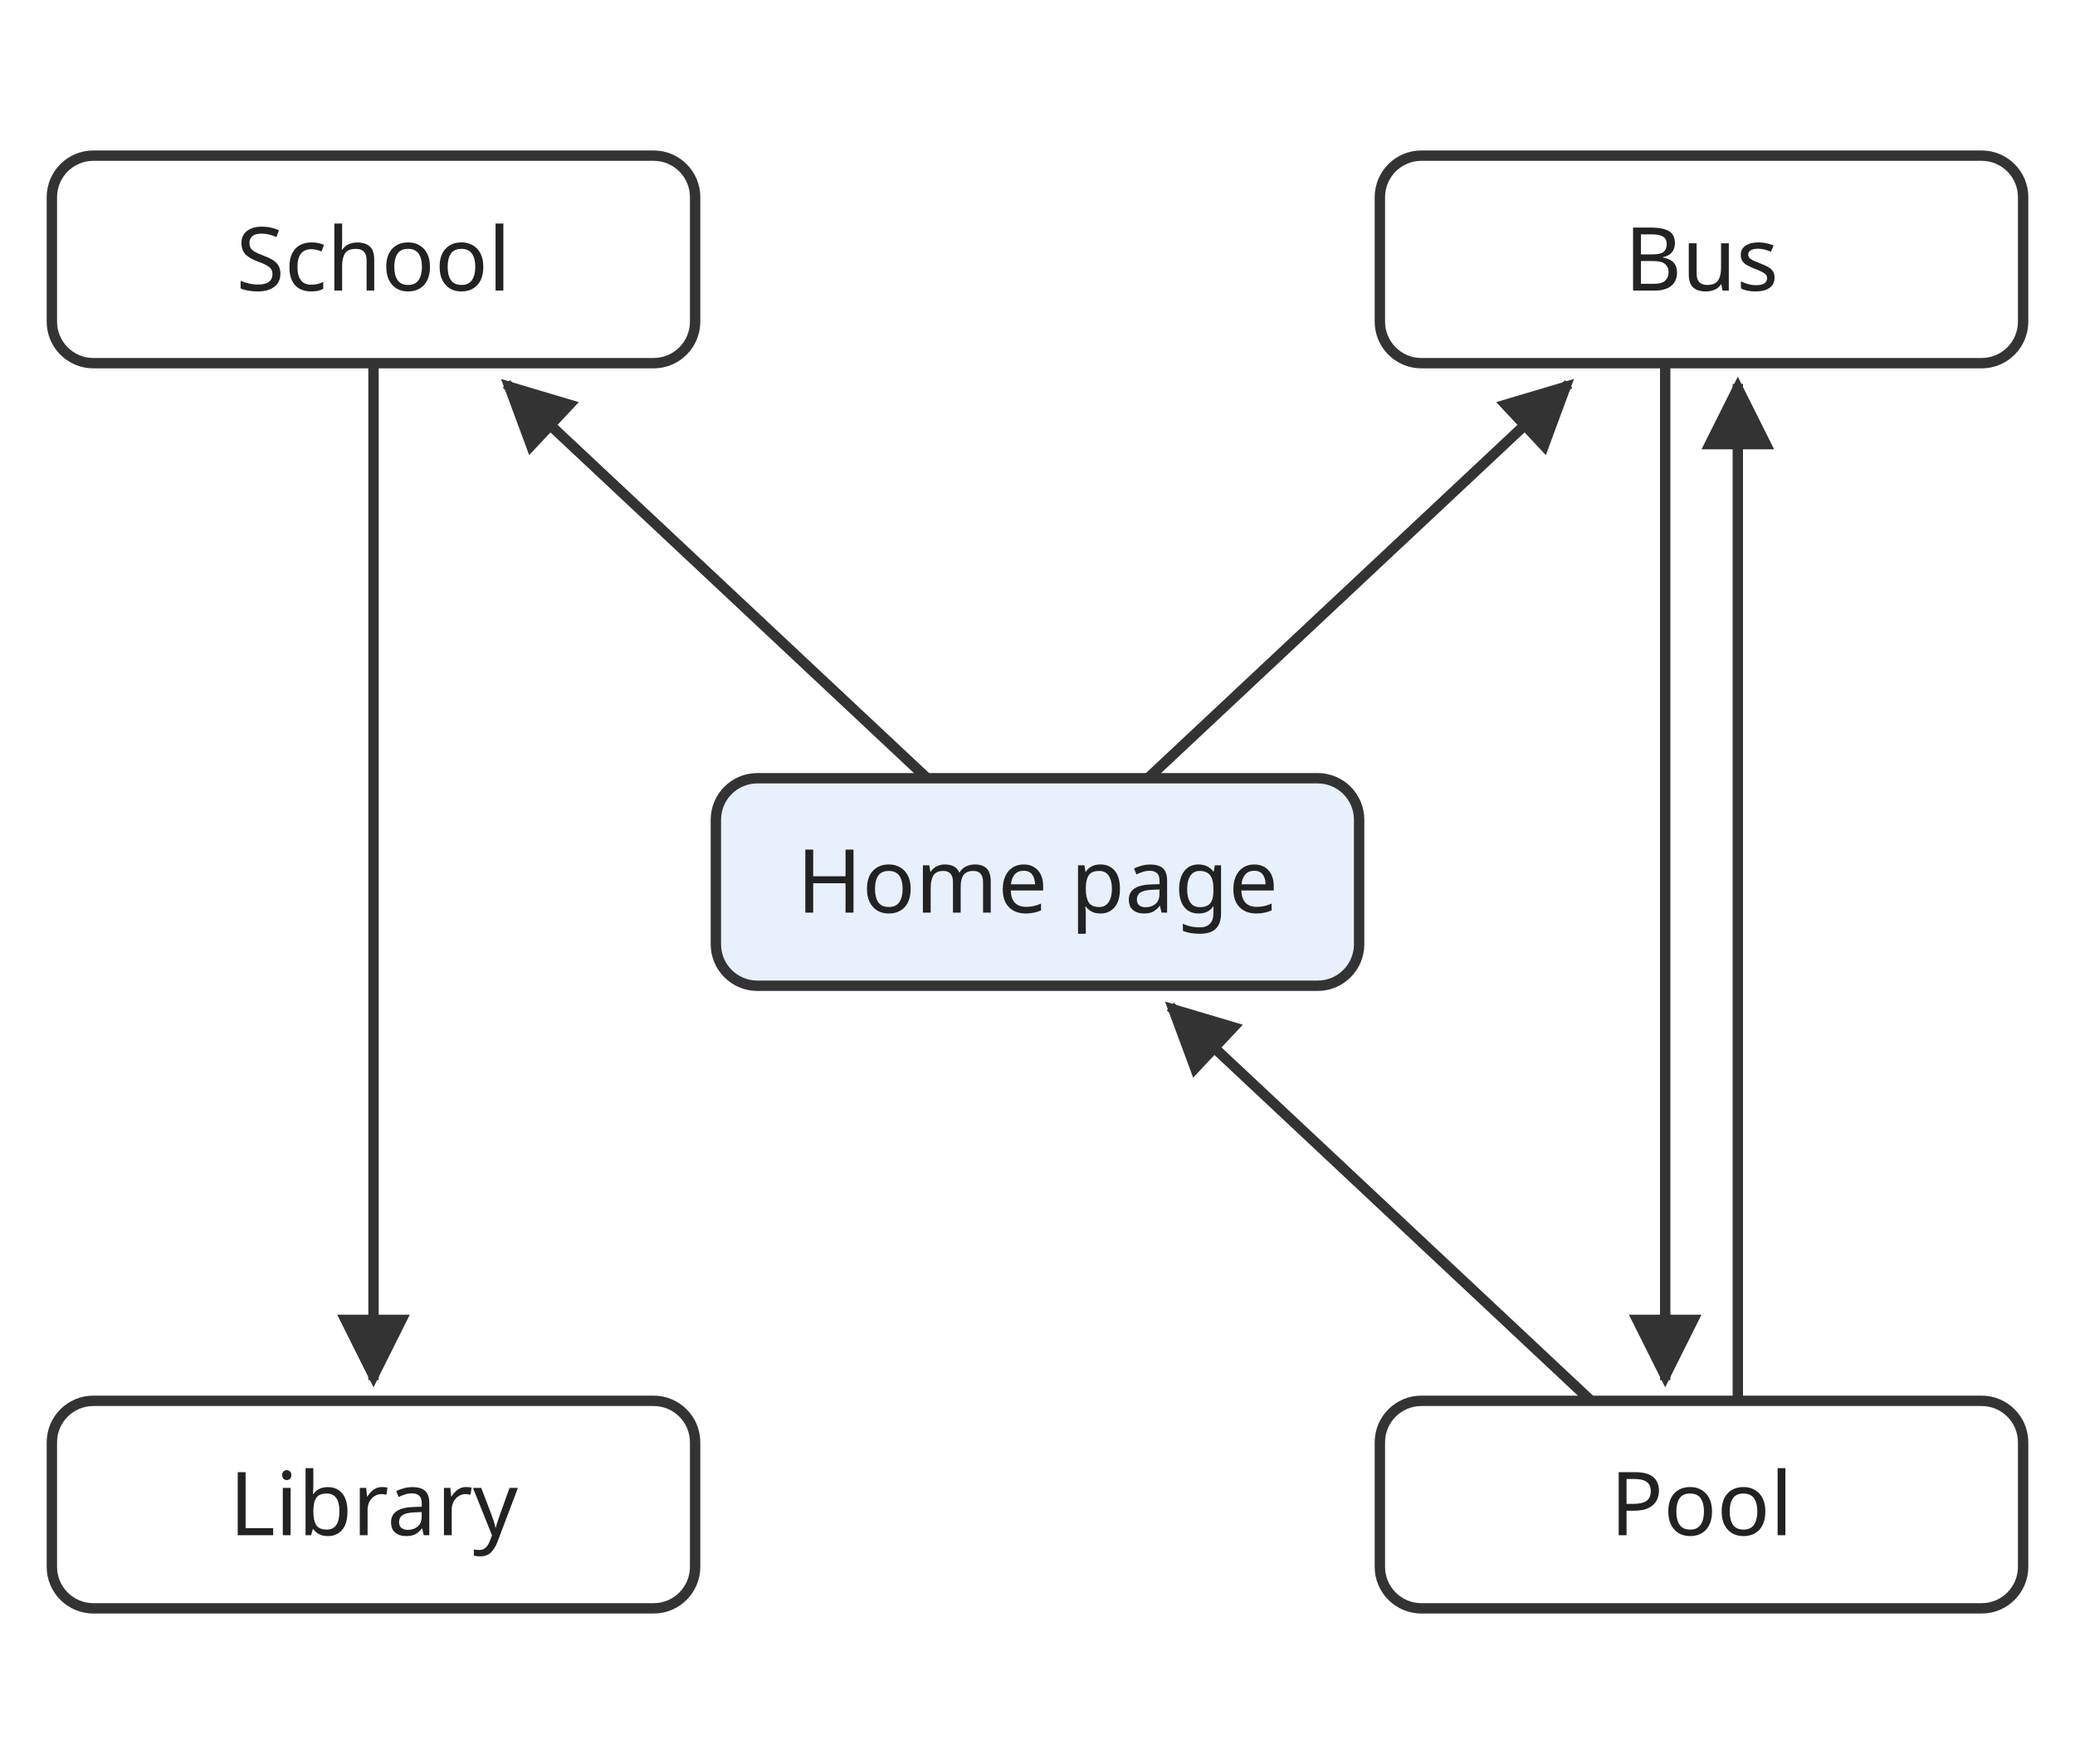
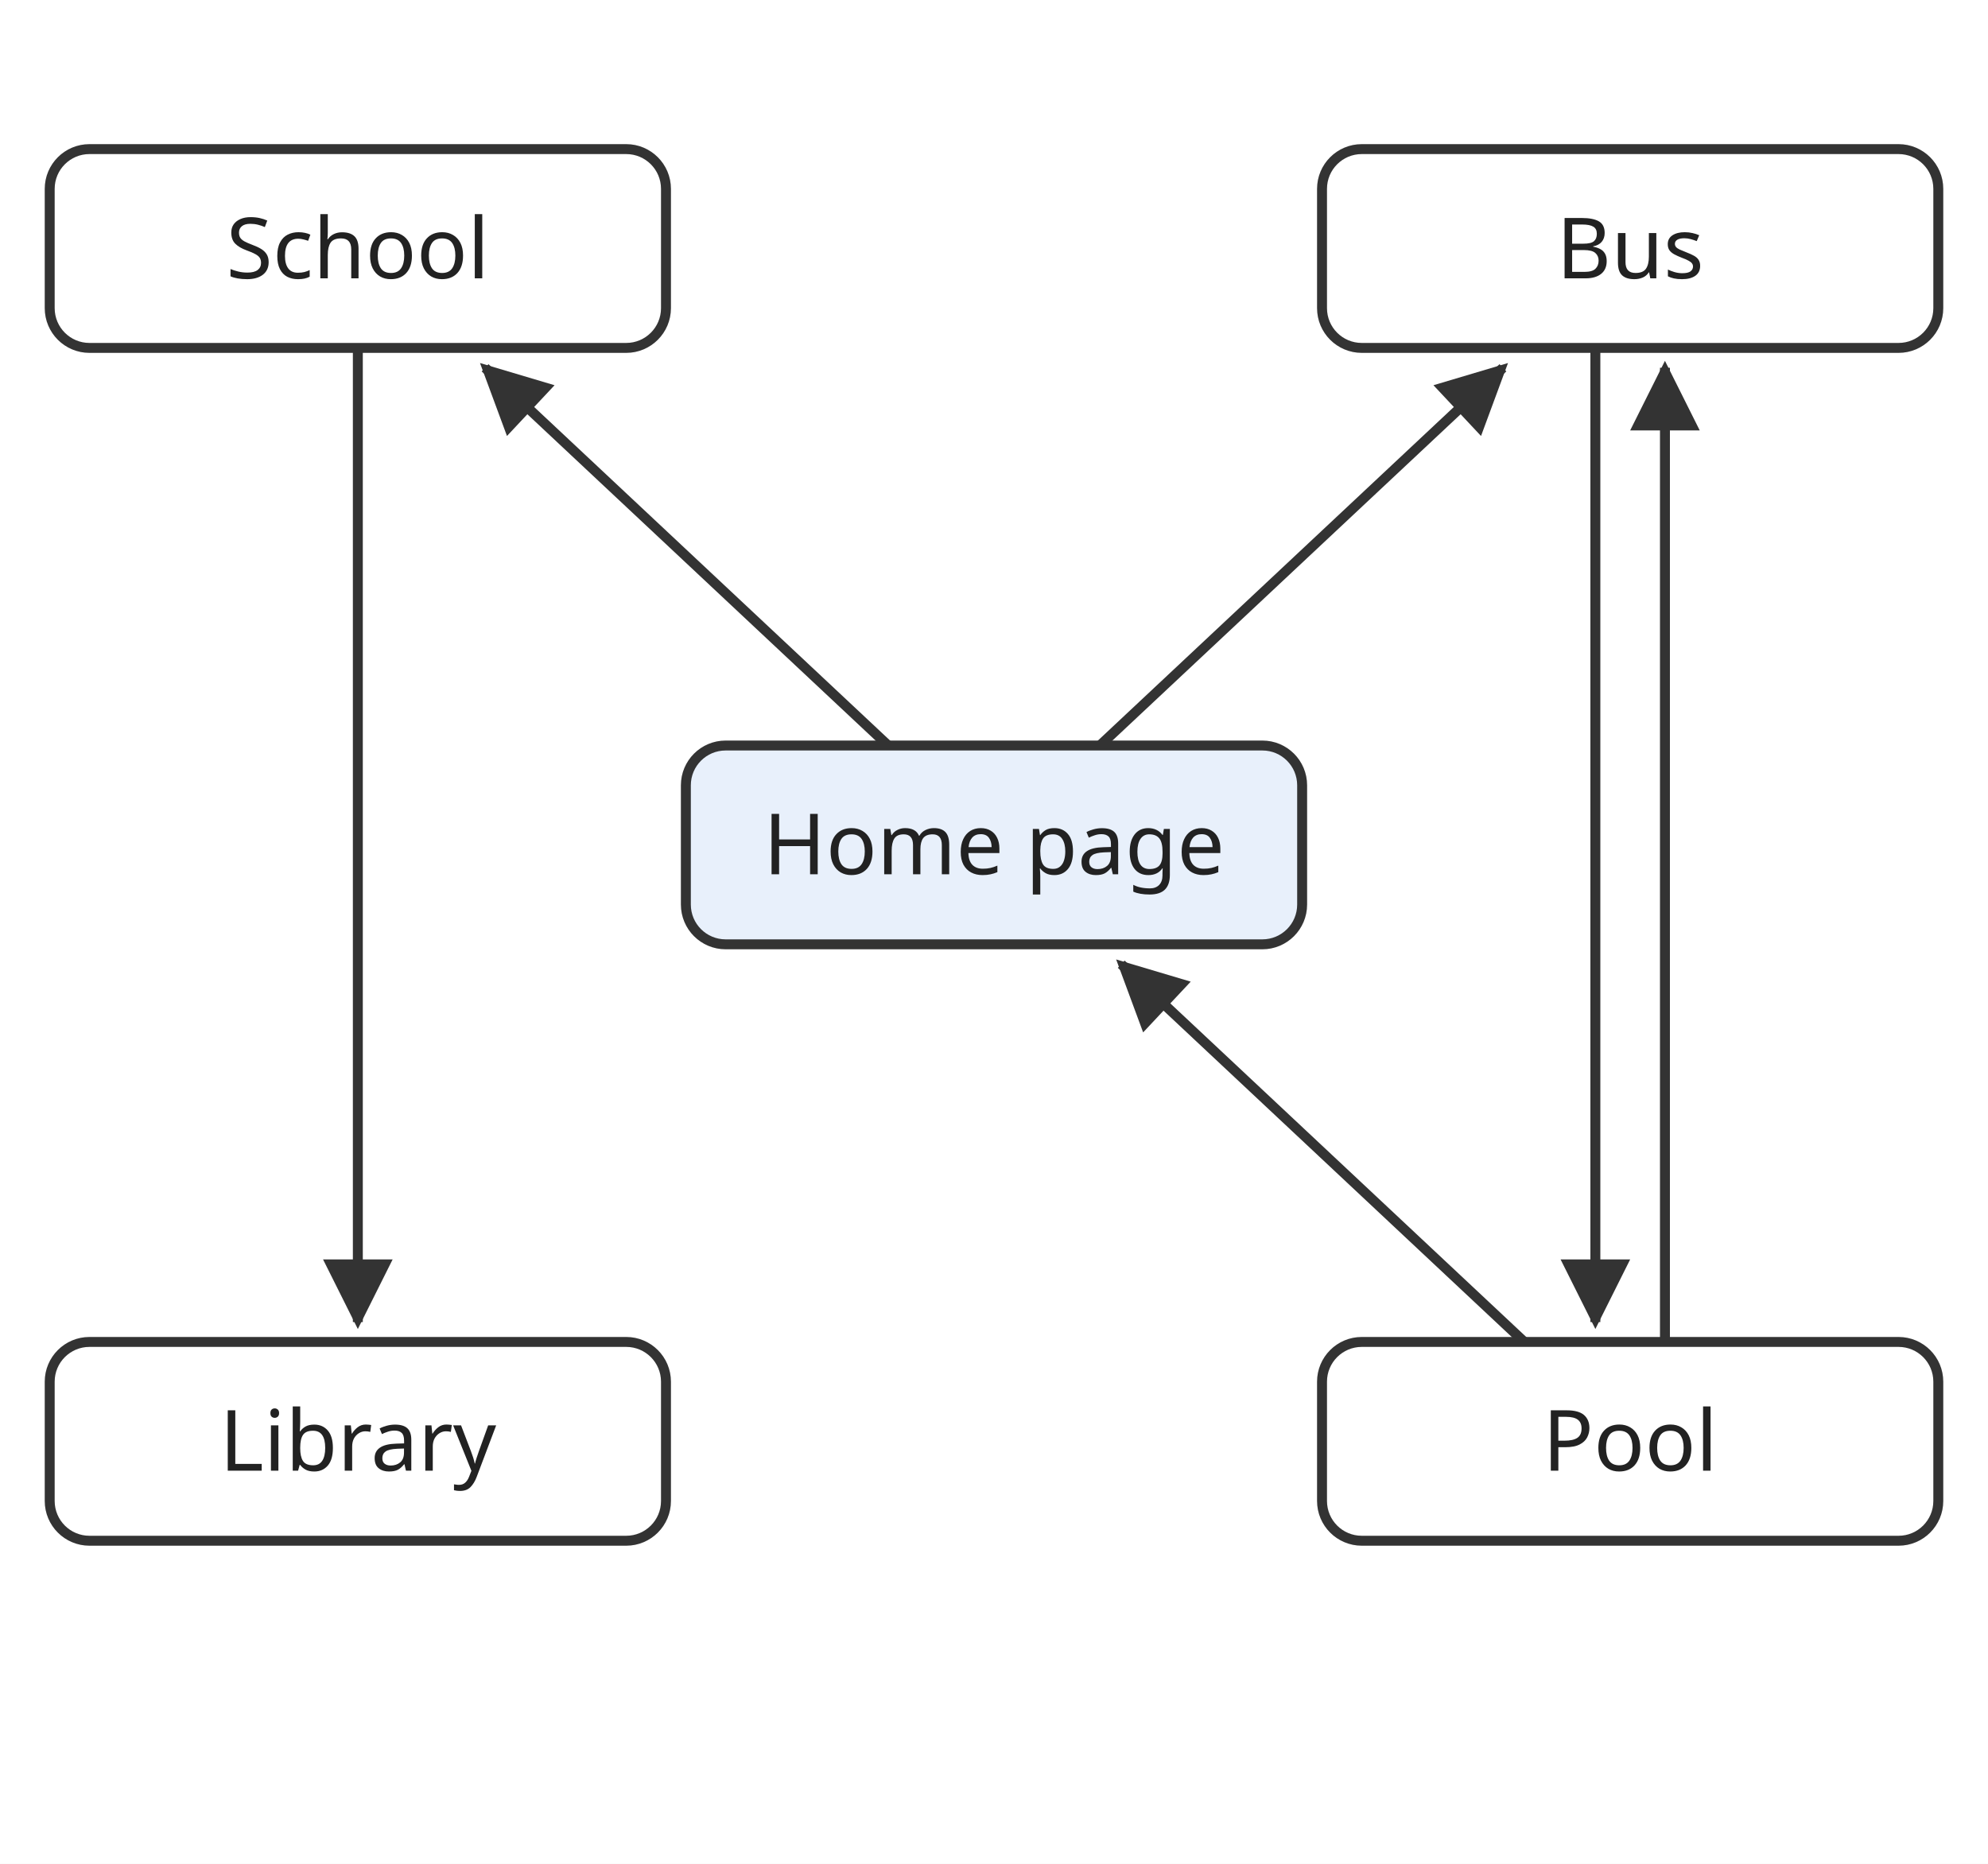
- <svg xmlns="http://www.w3.org/2000/svg" viewBox="0 0 400 340" role="img">
+ <svg xmlns="http://www.w3.org/2000/svg" viewBox="0 0 400 375" role="img">
  <defs>
    <marker id="pfeil" viewBox="0 0 10 10" refX="9" refY="5" markerWidth="7" markerHeight="7" orient="auto">
      <path d="M0 0 L10 5 L0 10 Z" fill="#333" />
    </marker>
  </defs>
-   <rect width="400" height="340" fill="#fff" />
+   <rect width="400" height="375" fill="#fff" />
  <line x1="178.7" y1="150.0" x2="97.6" y2="74.0" stroke="#333" stroke-width="2" marker-end="url(#pfeil)" />
  <line x1="221.3" y1="150.0" x2="302.4" y2="74.0" stroke="#333" stroke-width="2" marker-end="url(#pfeil)" />
  <line x1="72.0" y1="70.0" x2="72.0" y2="266.0" stroke="#333" stroke-width="2" marker-end="url(#pfeil)" />
  <line x1="321.0" y1="70.0" x2="321.0" y2="266.0" stroke="#333" stroke-width="2" marker-end="url(#pfeil)" />
  <line x1="306.7" y1="270.0" x2="225.6" y2="194.0" stroke="#333" stroke-width="2" marker-end="url(#pfeil)" />
  <line x1="335.0" y1="270.0" x2="335.0" y2="74.0" stroke="#333" stroke-width="2" marker-end="url(#pfeil)" />
  <rect x="138.0" y="150.0" width="124" height="40" rx="8" fill="#e8f0fb" stroke="#333" stroke-width="2" />
  <text x="200" y="175.9" text-anchor="middle" font-family="sans-serif" font-size="17" fill="#222">Home page</text>
  <rect x="10.0" y="30.0" width="124" height="40" rx="8" fill="#fff" stroke="#333" stroke-width="2" />
  <text x="72" y="56.0" text-anchor="middle" font-family="sans-serif" font-size="17" fill="#222">School</text>
  <rect x="266.0" y="30.0" width="124" height="40" rx="8" fill="#fff" stroke="#333" stroke-width="2" />
  <text x="328" y="56.0" text-anchor="middle" font-family="sans-serif" font-size="17" fill="#222">Bus</text>
  <rect x="10.0" y="270.0" width="124" height="40" rx="8" fill="#fff" stroke="#333" stroke-width="2" />
  <text x="72" y="295.9" text-anchor="middle" font-family="sans-serif" font-size="17" fill="#222">Library</text>
  <rect x="266.0" y="270.0" width="124" height="40" rx="8" fill="#fff" stroke="#333" stroke-width="2" />
  <text x="328" y="295.9" text-anchor="middle" font-family="sans-serif" font-size="17" fill="#222">Pool</text>
</svg>
